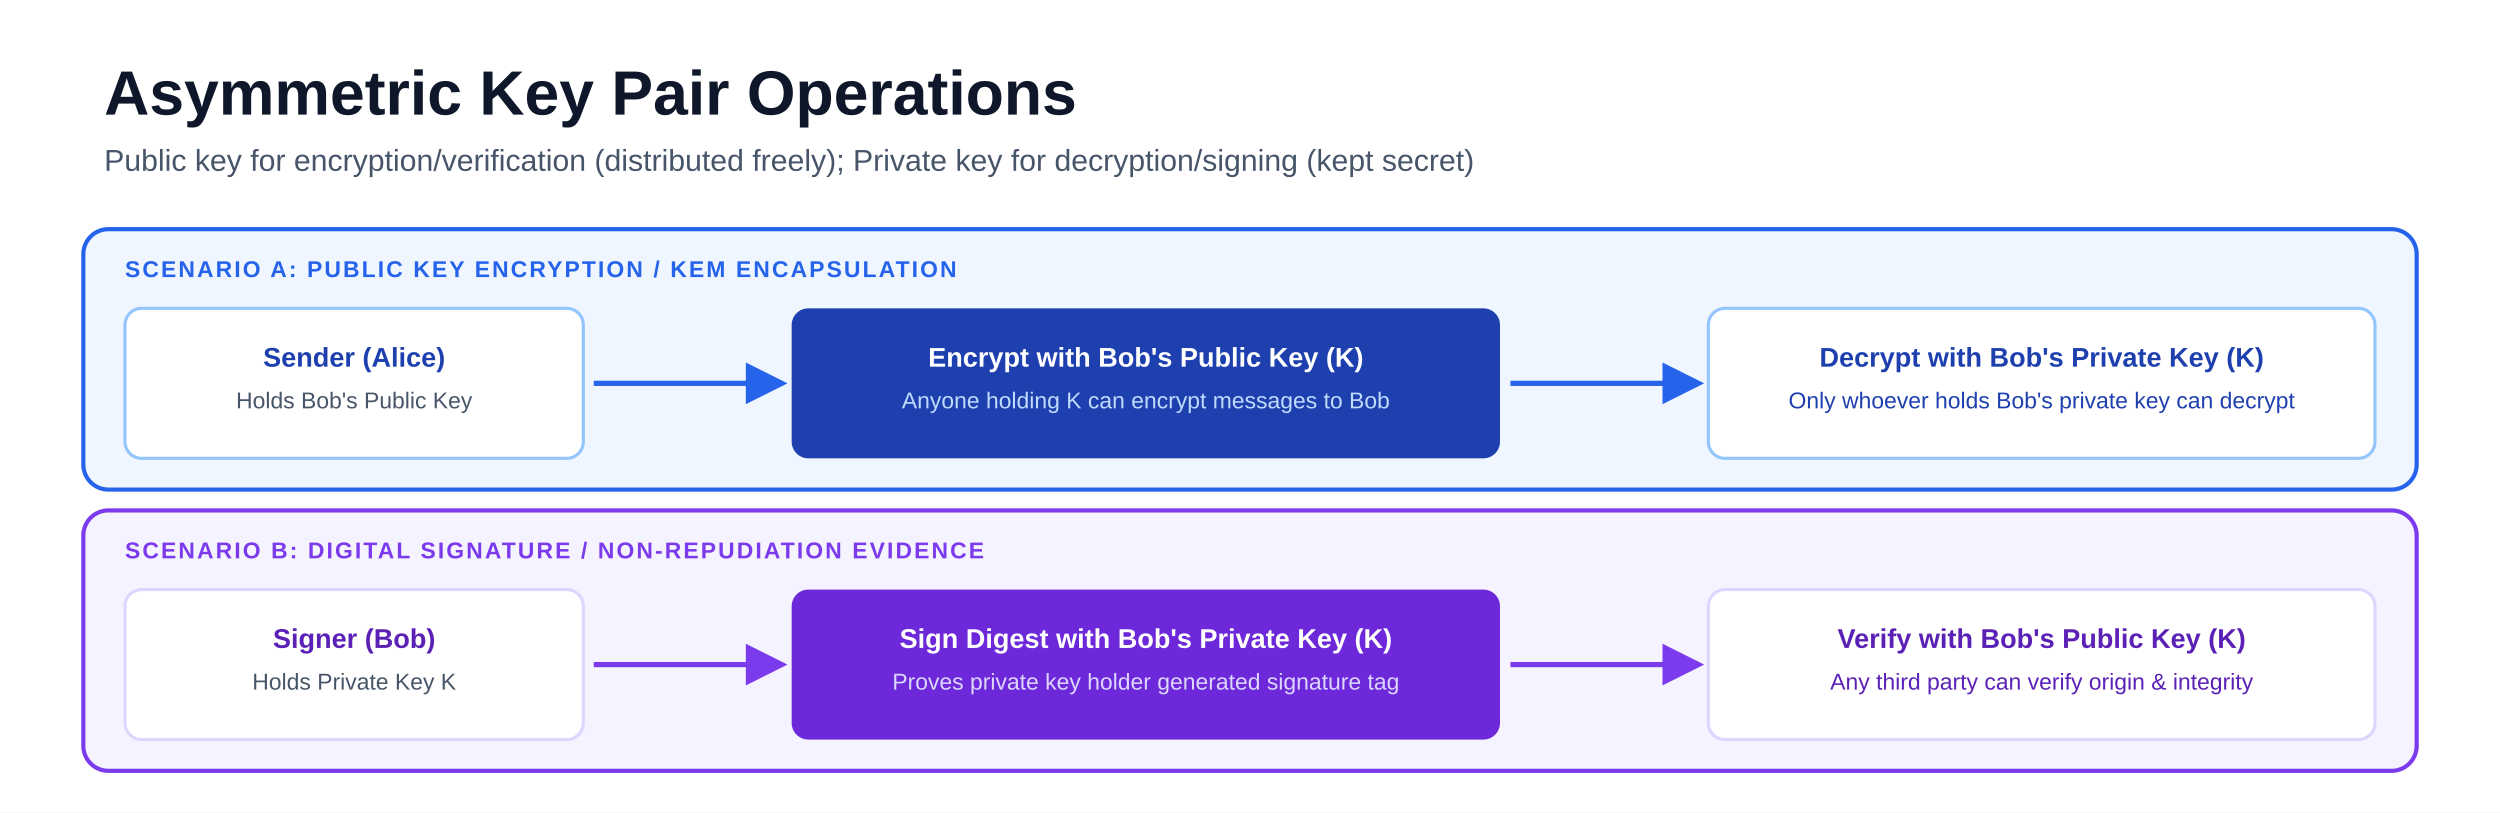
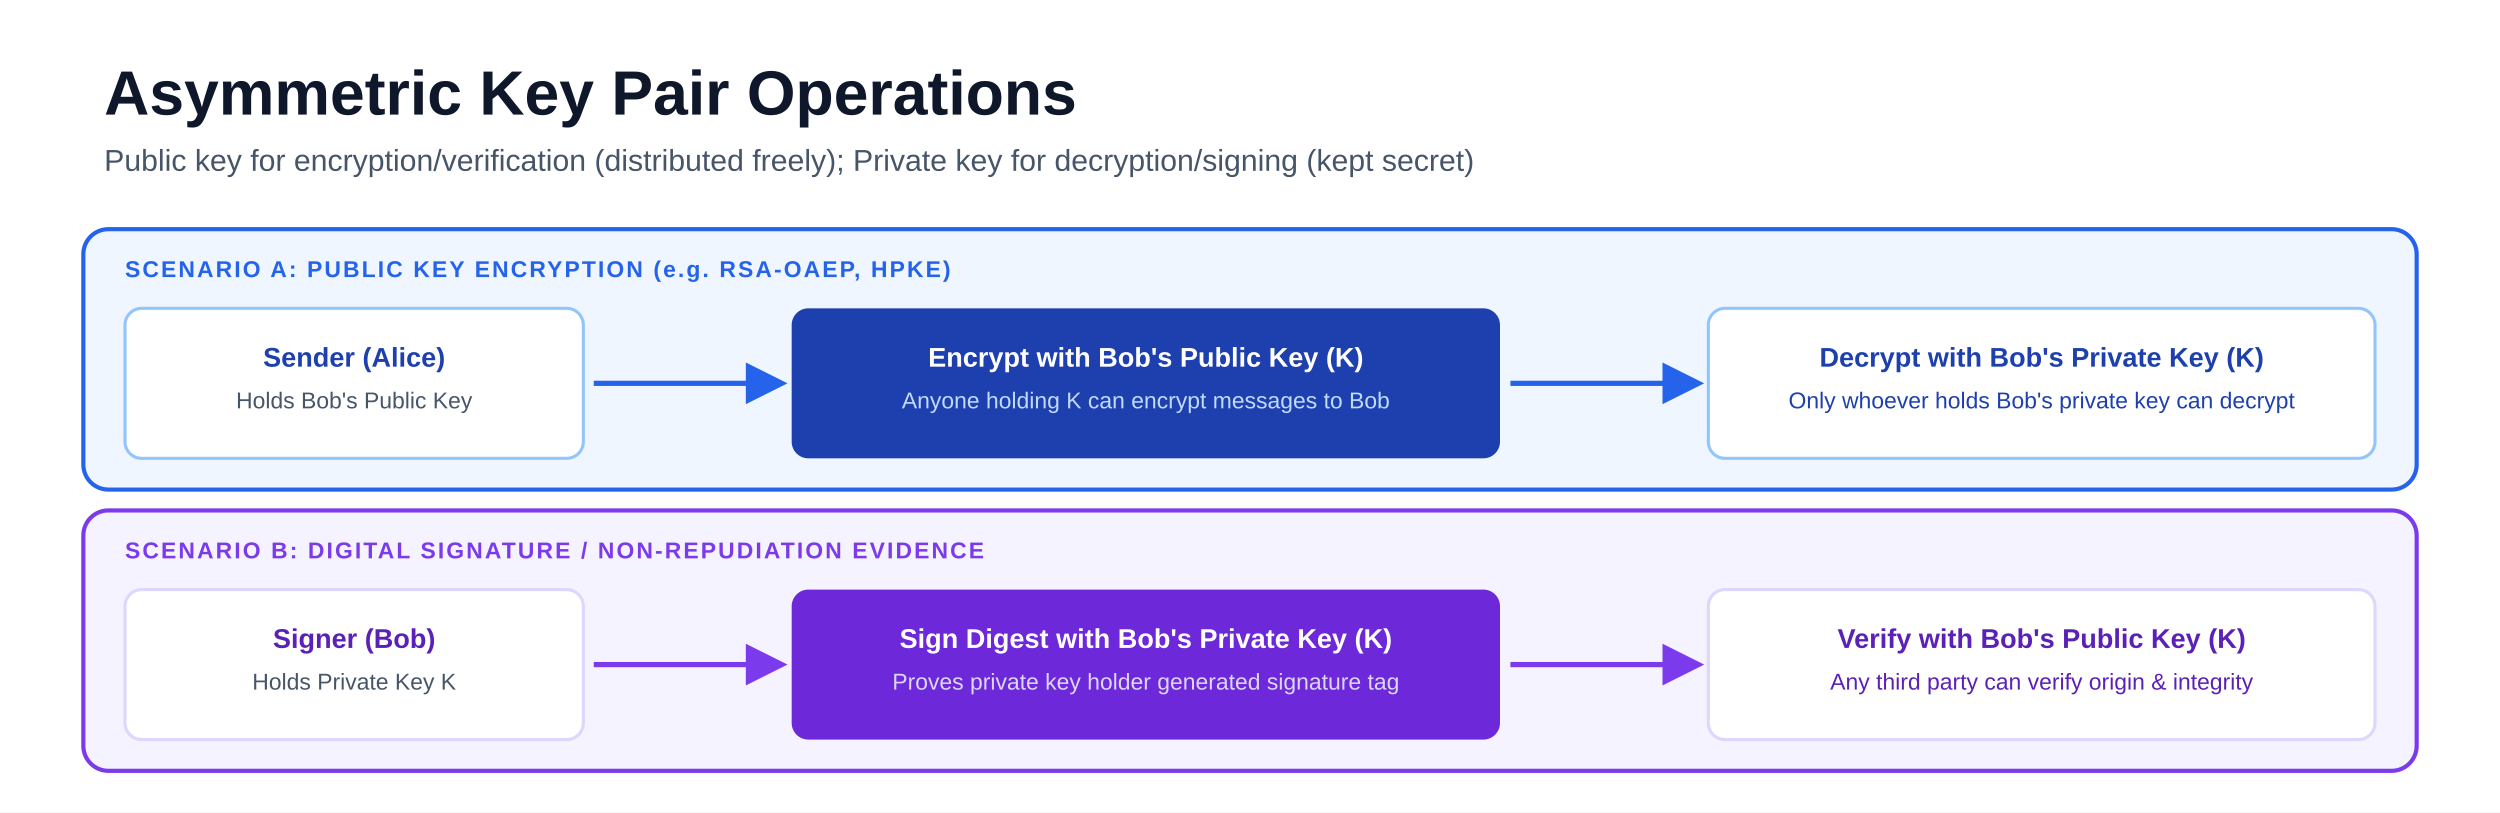
<svg xmlns="http://www.w3.org/2000/svg" viewBox="0 0 1200 390" font-family="-apple-system, BlinkMacSystemFont, 'Segoe UI', Arial, sans-serif">
  <rect width="1200" height="390" fill="#ffffff" />
  <defs>
    <marker id="arrow-blue" viewBox="0 0 10 10" refX="8.5" refY="5" markerWidth="8" markerHeight="8" orient="auto">
      <path d="M0 0 L10 5 L0 10Z" fill="#2563eb" />
    </marker>
    <marker id="arrow-purple" viewBox="0 0 10 10" refX="8.5" refY="5" markerWidth="8" markerHeight="8" orient="auto">
      <path d="M0 0 L10 5 L0 10Z" fill="#7c3aed" />
    </marker>
  </defs>
  <text x="50" y="55" font-size="30" font-weight="850" fill="#0f172a">Asymmetric Key Pair Operations</text>
  <text x="50" y="82" font-size="14.5" fill="#475569">Public key for encryption/verification (distributed freely); Private key for decryption/signing (kept secret)</text>
  <rect x="40" y="110" width="1120" height="125" rx="12" fill="#eff6ff" stroke="#2563eb" stroke-width="2" />
-   <text x="60" y="133" font-size="11" font-weight="900" letter-spacing="1" fill="#2563eb">SCENARIO A: PUBLIC KEY ENCRYPTION / KEM ENCAPSULATION</text>
+   <text x="60" y="133" font-size="11" font-weight="900" letter-spacing="1" fill="#2563eb">SCENARIO A: PUBLIC KEY ENCRYPTION (e.g. RSA-OAEP, HPKE)</text>
  <rect x="60" y="148" width="220" height="72" rx="8" fill="#ffffff" stroke="#93c5fd" stroke-width="1.5" />
  <text x="170" y="176" font-size="13" font-weight="800" fill="#1e40af" text-anchor="middle">Sender (Alice)</text>
  <text x="170" y="196" font-size="11" fill="#475569" text-anchor="middle">Holds Bob's Public Key</text>
  <path d="M 285 184 L 375 184" fill="none" stroke="#2563eb" stroke-width="2.5" marker-end="url(#arrow-blue)" />
  <rect x="380" y="148" width="340" height="72" rx="8" fill="#1e40af" />
  <text x="550" y="176" font-size="13" font-weight="800" fill="#ffffff" text-anchor="middle">Encrypt with Bob's Public Key (K<sub>pub</sub>)</text>
  <text x="550" y="196" font-size="11" fill="#bfdbfe" text-anchor="middle">Anyone holding K<sub>pub</sub> can encrypt messages to Bob</text>
  <path d="M 725 184 L 815 184" fill="none" stroke="#2563eb" stroke-width="2.5" marker-end="url(#arrow-blue)" />
  <rect x="820" y="148" width="320" height="72" rx="8" fill="#ffffff" stroke="#93c5fd" stroke-width="1.5" />
  <text x="980" y="176" font-size="13" font-weight="800" fill="#1e40af" text-anchor="middle">Decrypt with Bob's Private Key (K<sub>priv</sub>)</text>
  <text x="980" y="196" font-size="11" fill="#1e40af" text-anchor="middle">Only whoever holds Bob's private key can decrypt</text>
  <rect x="40" y="245" width="1120" height="125" rx="12" fill="#f5f3ff" stroke="#7c3aed" stroke-width="2" />
  <text x="60" y="268" font-size="11" font-weight="900" letter-spacing="1" fill="#7c3aed">SCENARIO B: DIGITAL SIGNATURE / NON-REPUDIATION EVIDENCE</text>
  <rect x="60" y="283" width="220" height="72" rx="8" fill="#ffffff" stroke="#ddd6fe" stroke-width="1.5" />
  <text x="170" y="311" font-size="13" font-weight="800" fill="#5b21b6" text-anchor="middle">Signer (Bob)</text>
  <text x="170" y="331" font-size="11" fill="#475569" text-anchor="middle">Holds Private Key K<sub>priv</sub>
  </text>
  <path d="M 285 319 L 375 319" fill="none" stroke="#7c3aed" stroke-width="2.5" marker-end="url(#arrow-purple)" />
  <rect x="380" y="283" width="340" height="72" rx="8" fill="#6d28d9" />
  <text x="550" y="311" font-size="13" font-weight="800" fill="#ffffff" text-anchor="middle">Sign Digest with Bob's Private Key (K<sub>priv</sub>)</text>
  <text x="550" y="331" font-size="11" fill="#ddd6fe" text-anchor="middle">Proves private key holder generated signature tag</text>
  <path d="M 725 319 L 815 319" fill="none" stroke="#7c3aed" stroke-width="2.5" marker-end="url(#arrow-purple)" />
  <rect x="820" y="283" width="320" height="72" rx="8" fill="#ffffff" stroke="#ddd6fe" stroke-width="1.5" />
  <text x="980" y="311" font-size="13" font-weight="800" fill="#5b21b6" text-anchor="middle">Verify with Bob's Public Key (K<sub>pub</sub>)</text>
  <text x="980" y="331" font-size="11" fill="#5b21b6" text-anchor="middle">Any third party can verify origin &amp; integrity</text>
</svg>
